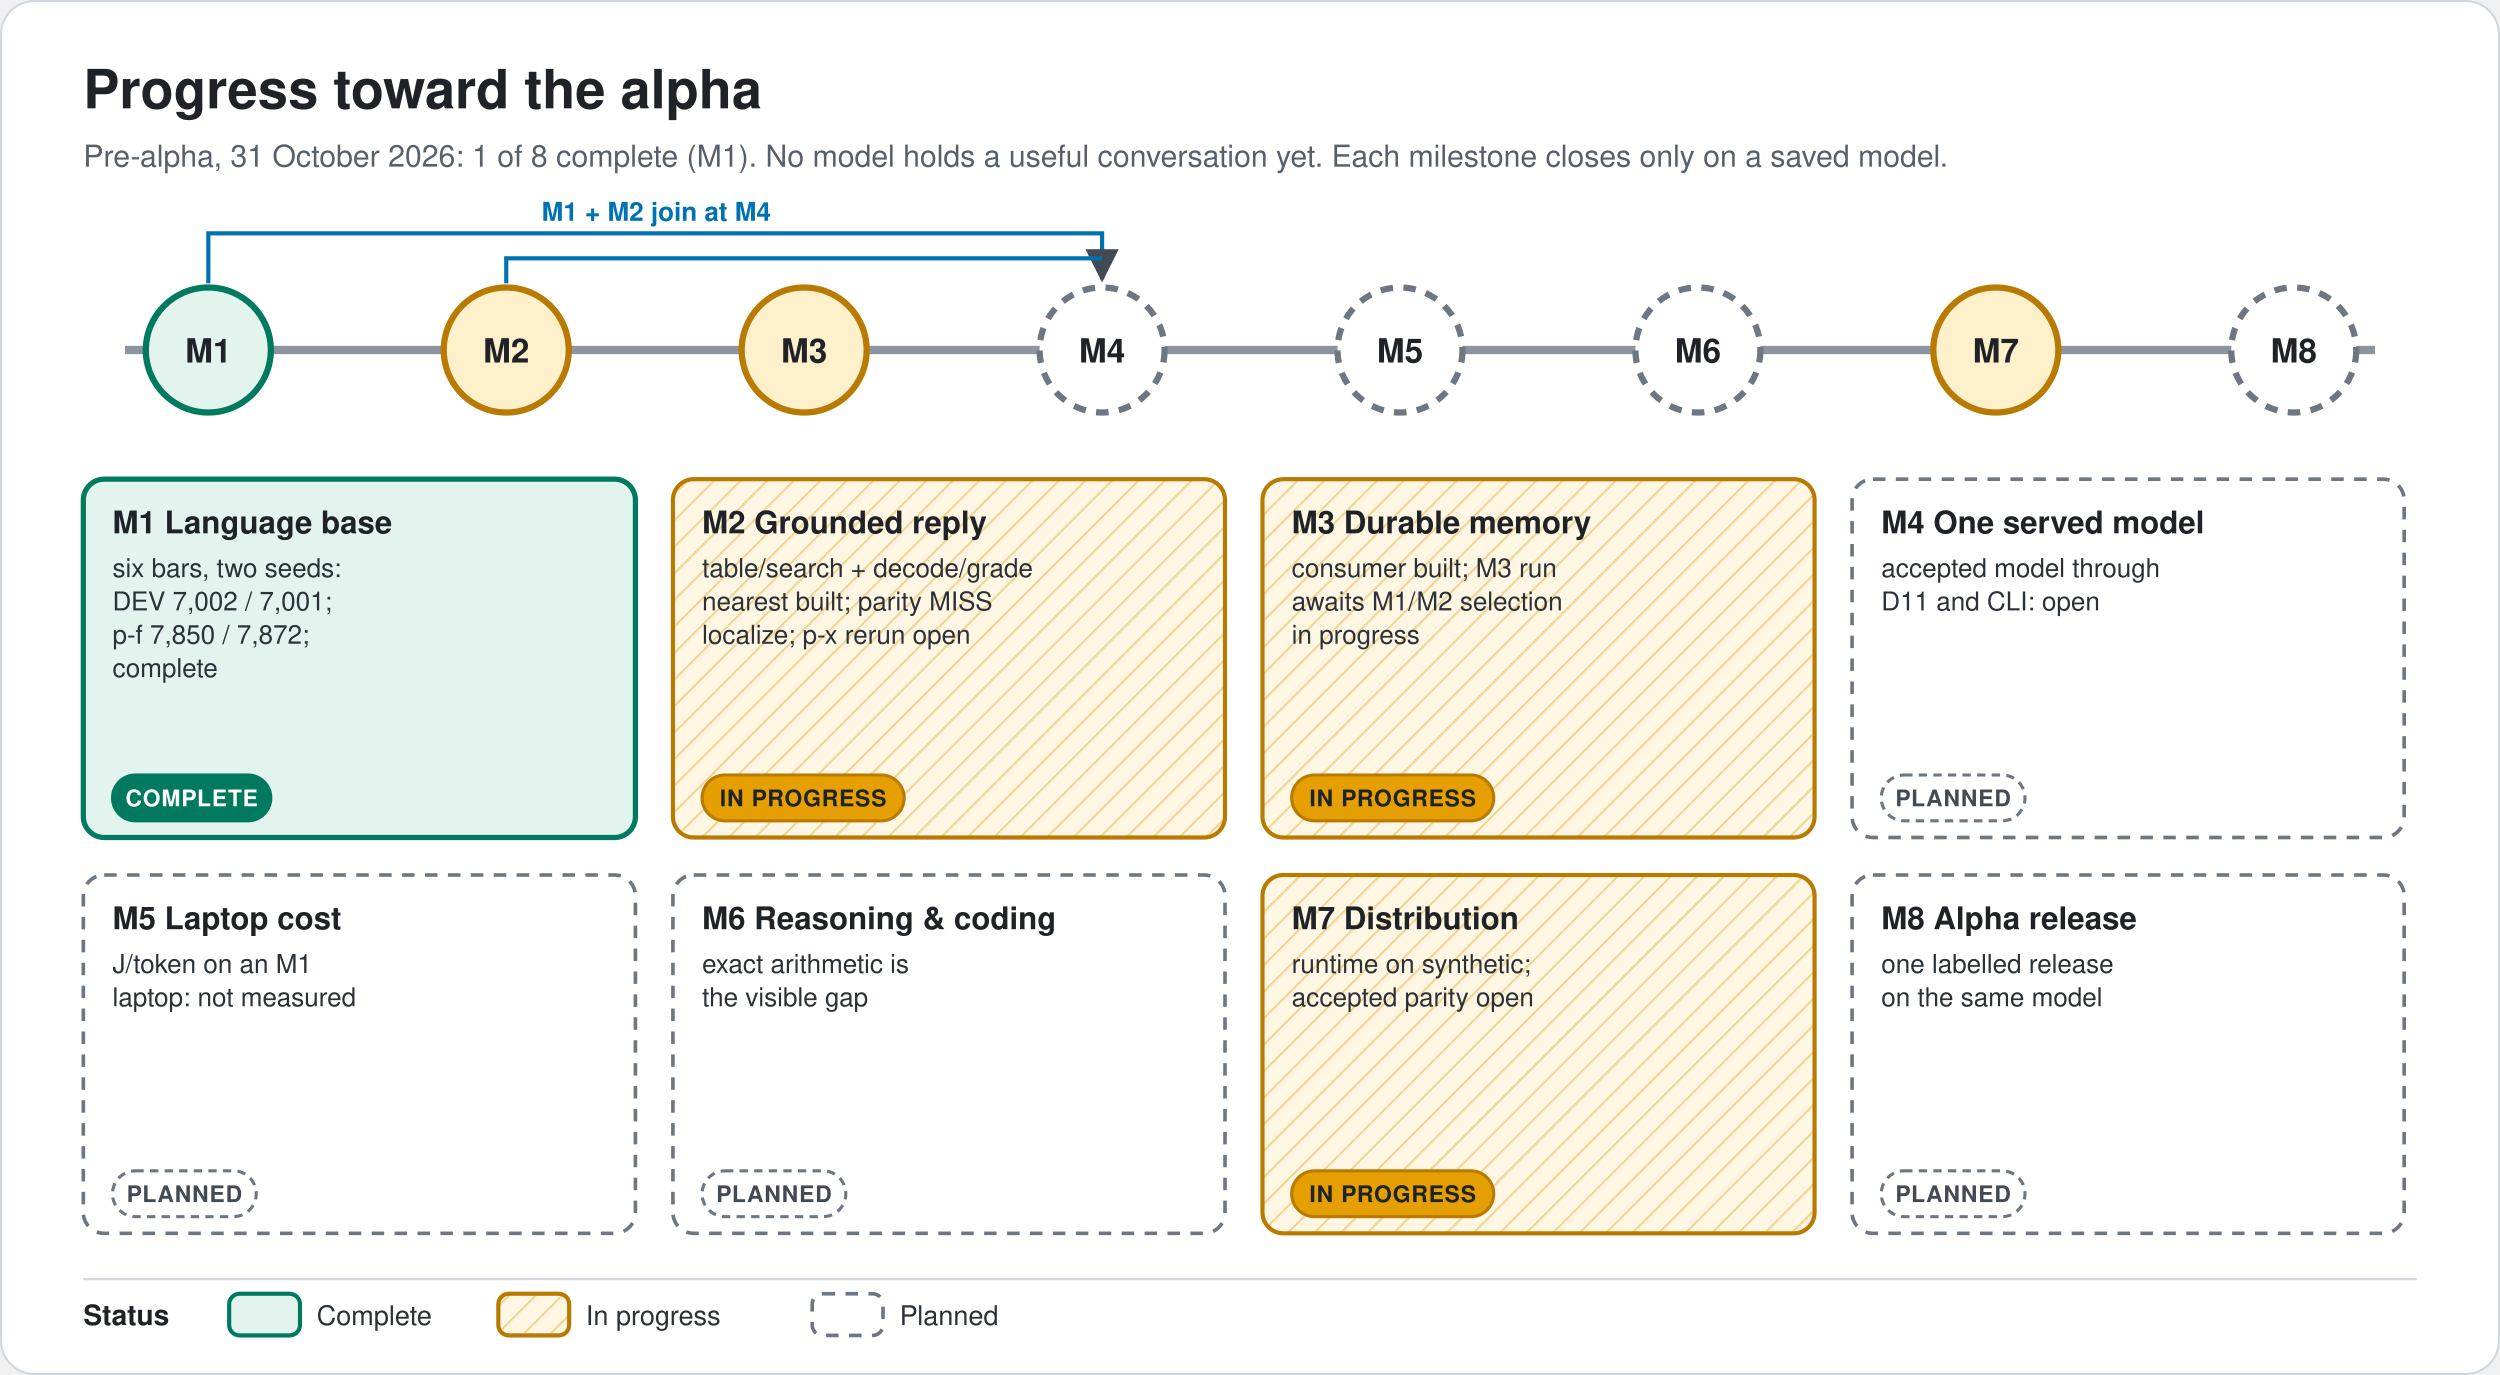
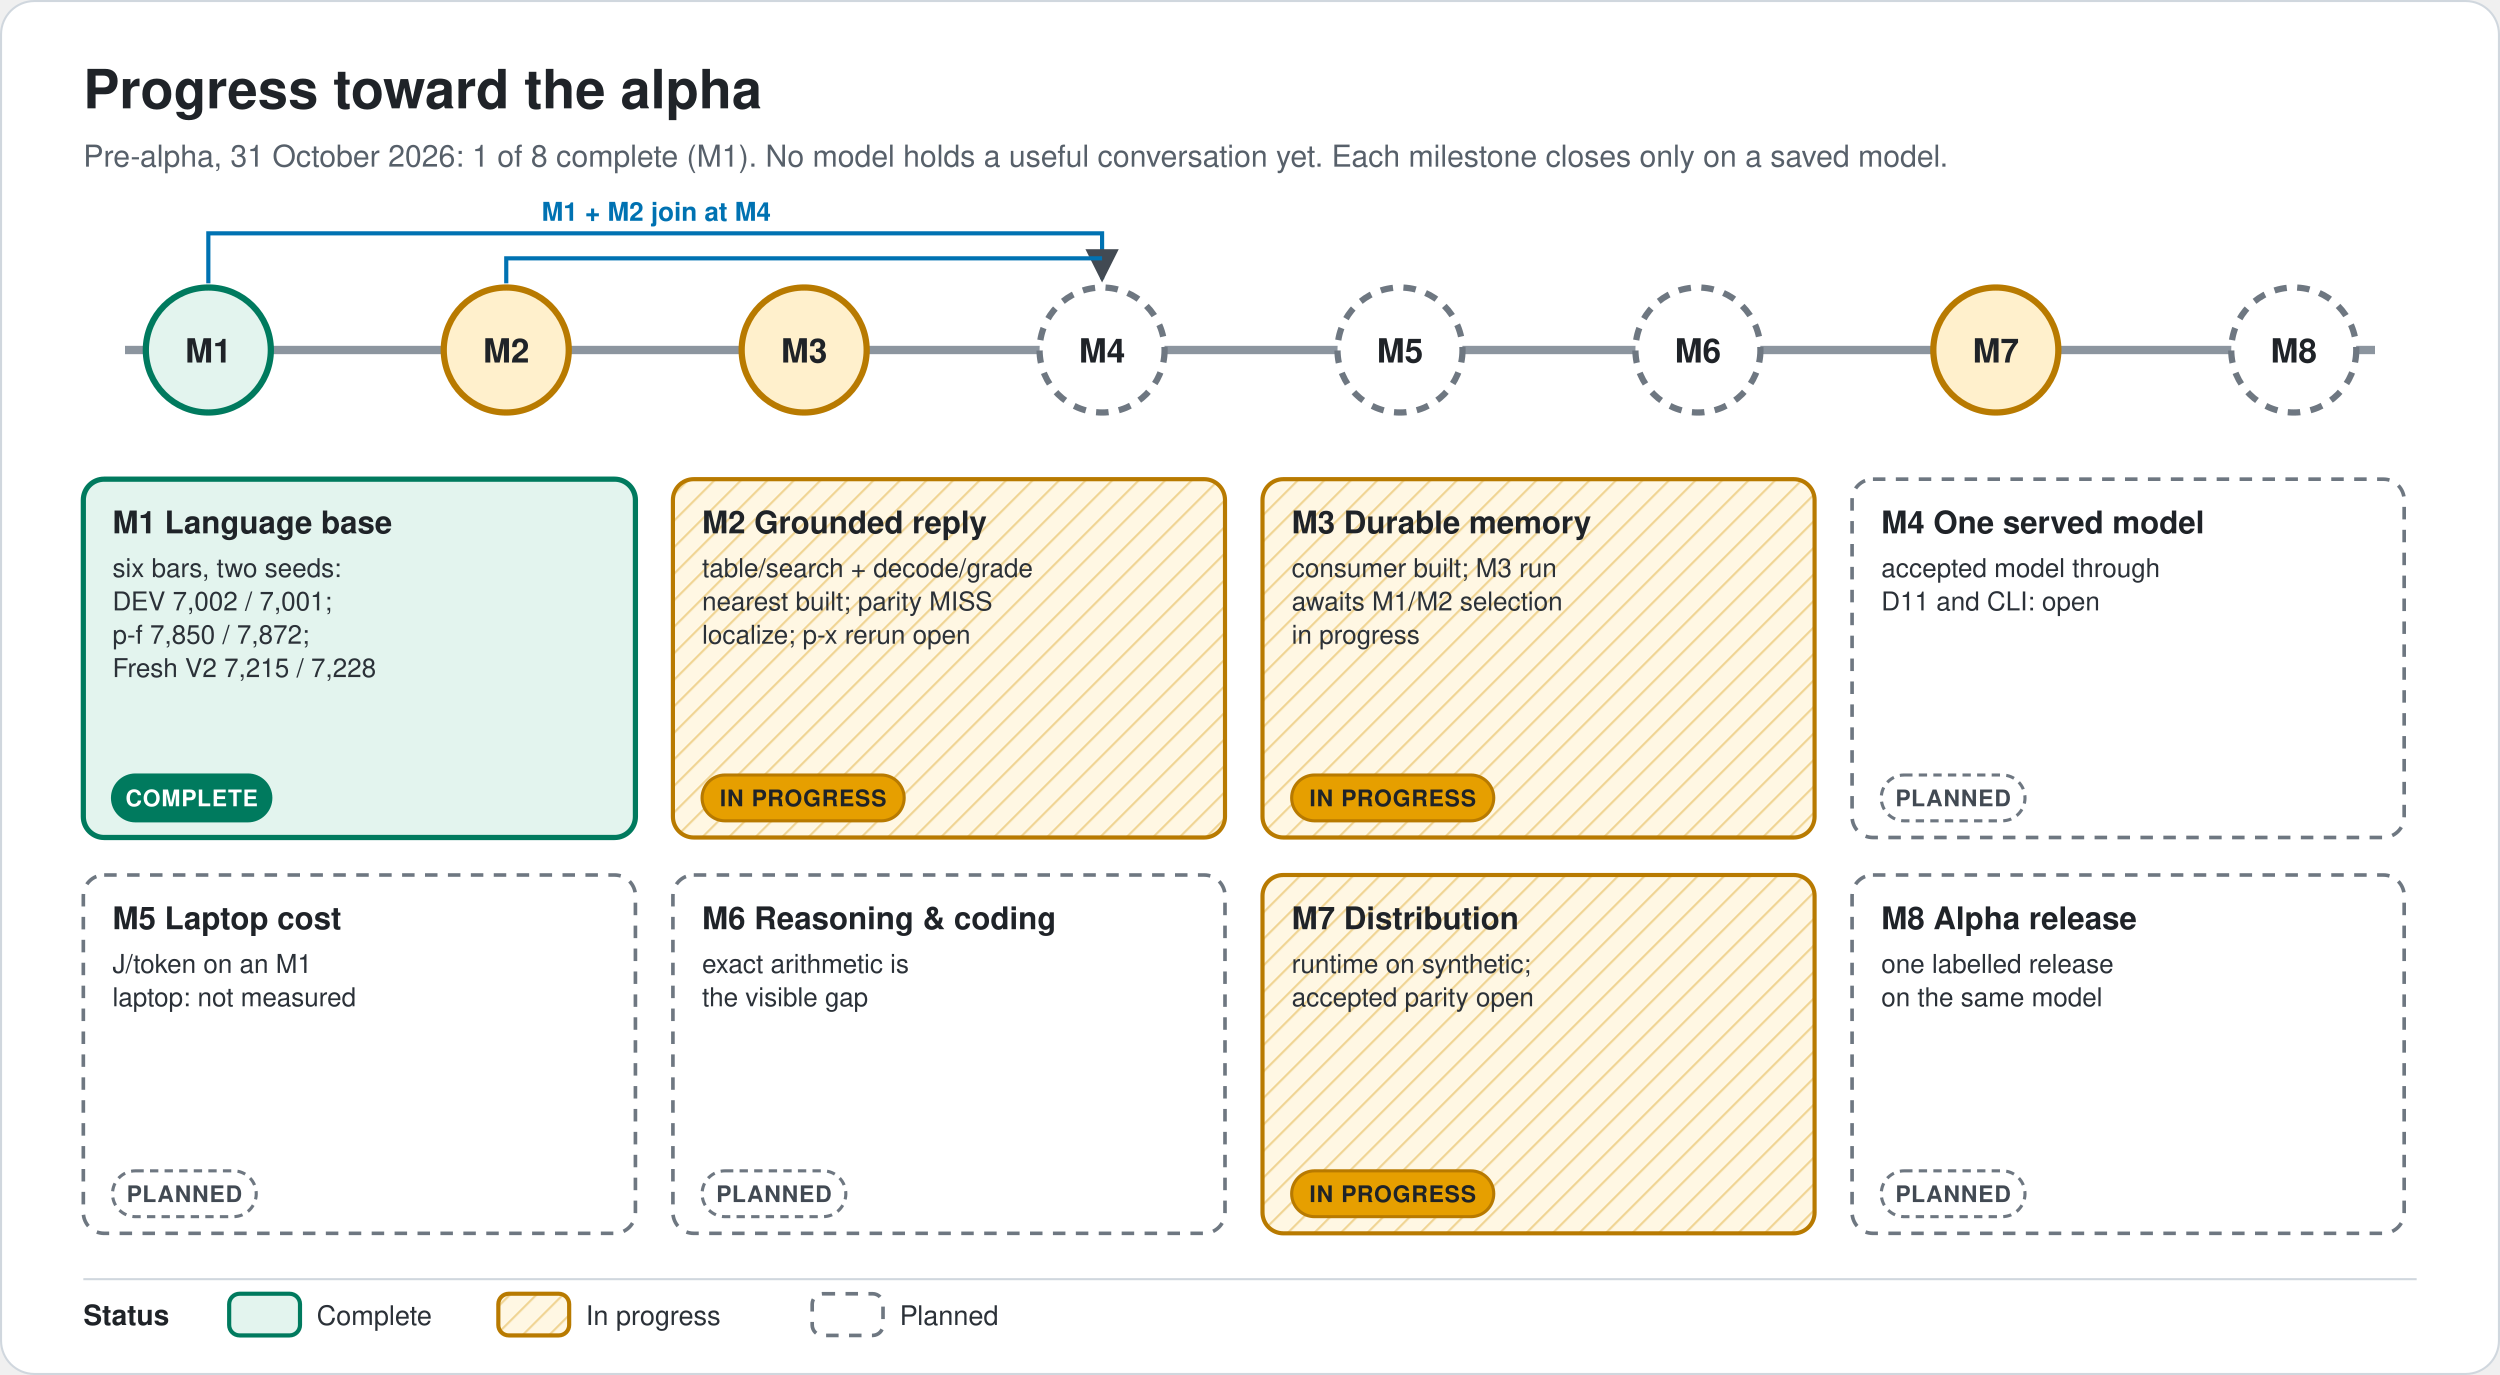
<svg xmlns="http://www.w3.org/2000/svg" viewBox="0 0 1200 660" width="1200" height="660" role="img" aria-labelledby="t d" font-family="-apple-system, BlinkMacSystemFont, 'Segoe UI', Helvetica, Arial, sans-serif">
  <defs>
    <marker id="ah" viewBox="0 0 10 10" refX="9" refY="5" markerWidth="8" markerHeight="8" orient="auto-start-reverse">
      <path d="M0,0 L10,5 L0,10 z" fill="#424A53" />
    </marker>
    <pattern id="hP" width="9" height="9" patternUnits="userSpaceOnUse" patternTransform="rotate(45)">
      <rect width="9" height="9" fill="#FFF7E3" />
      <line x1="0" y1="0" x2="0" y2="9" stroke="#F1D79A" stroke-width="2.2" />
    </pattern>
    <pattern id="hF" width="8" height="8" patternUnits="userSpaceOnUse">
      <rect width="8" height="8" fill="#F0F2F4" />
      <path d="M0,0 L8,8 M8,0 L0,8" stroke="#D3D8DD" stroke-width="1" />
    </pattern>
  </defs>
  <rect x="0.5" y="0.5" width="1199" height="659" rx="16" fill="#FFFFFF" stroke="#D0D7DE" stroke-width="1" />
  <text x="40" y="52" font-size="26" font-weight="700" fill="#1F2328" text-anchor="start">Progress toward the alpha</text>
  <text x="40" y="80" font-size="14.5" font-weight="400" fill="#57606A" text-anchor="start">Pre-alpha, 31 October 2026: 1 of 8 complete (M1). No model holds a useful conversation yet. Each milestone closes only on a saved model.</text>
  <path d="M60,168 L1140,168" fill="none" stroke="#8C959F" stroke-width="4" />
  <circle cx="100" cy="168" r="30" fill="#E3F4EE" stroke="#007A5E" stroke-width="3" />
  <text x="100" y="174" font-size="16" font-weight="700" fill="#1F2328" text-anchor="middle">M1</text>
  <circle cx="243" cy="168" r="30" fill="#FFF0CC" stroke="#B87A00" stroke-width="3" />
  <text x="243" y="174" font-size="16" font-weight="700" fill="#1F2328" text-anchor="middle">M2</text>
  <circle cx="386" cy="168" r="30" fill="#FFF0CC" stroke="#B87A00" stroke-width="3" />
  <text x="386" y="174" font-size="16" font-weight="700" fill="#1F2328" text-anchor="middle">M3</text>
  <circle cx="529" cy="168" r="30" fill="#FFFFFF" stroke="#6E7781" stroke-width="3" stroke-dasharray="6 5" />
  <text x="529" y="174" font-size="16" font-weight="700" fill="#1F2328" text-anchor="middle">M4</text>
  <circle cx="672" cy="168" r="30" fill="#FFFFFF" stroke="#6E7781" stroke-width="3" stroke-dasharray="6 5" />
  <text x="672" y="174" font-size="16" font-weight="700" fill="#1F2328" text-anchor="middle">M5</text>
  <circle cx="815" cy="168" r="30" fill="#FFFFFF" stroke="#6E7781" stroke-width="3" stroke-dasharray="6 5" />
  <text x="815" y="174" font-size="16" font-weight="700" fill="#1F2328" text-anchor="middle">M6</text>
  <circle cx="958" cy="168" r="30" fill="#FFF0CC" stroke="#B87A00" stroke-width="3" />
  <text x="958" y="174" font-size="16" font-weight="700" fill="#1F2328" text-anchor="middle">M7</text>
  <circle cx="1101" cy="168" r="30" fill="#FFFFFF" stroke="#6E7781" stroke-width="3" stroke-dasharray="6 5" />
  <text x="1101" y="174" font-size="16" font-weight="700" fill="#1F2328" text-anchor="middle">M8</text>
  <path d="M100,136 L100,112 L529,112 L529,134" fill="none" stroke="#0072B2" stroke-width="2" marker-end="url(#ah)" />
  <path d="M243,136 L243,124 L529,124" fill="none" stroke="#0072B2" stroke-width="2" />
  <text x="315" y="106" font-size="12.5" font-weight="700" fill="#0072B2" text-anchor="middle">M1 + M2 join at M4</text>
  <rect x="40" y="230" width="265" height="172" rx="10" fill="#E3F4EE" stroke="#007A5E" stroke-width="2.5" />
  <text x="54" y="256" font-size="15" font-weight="700" fill="#1F2328" text-anchor="start">M1  Language base</text>
  <text x="54" y="277" font-size="12.5" font-weight="400" fill="#2B3138" text-anchor="start">six bars, two seeds:</text>
  <text x="54" y="293" font-size="12.5" font-weight="400" fill="#2B3138" text-anchor="start">DEV 7,002 / 7,001;</text>
  <text x="54" y="309" font-size="12.5" font-weight="400" fill="#2B3138" text-anchor="start">p-f 7,850 / 7,872;</text>
-   <text x="54" y="325" font-size="12.5" font-weight="400" fill="#2B3138" text-anchor="start">complete</text>
+   <text x="54" y="325" font-size="12.5" font-weight="400" fill="#2B3138" text-anchor="start">Fresh V2 7,215 / 7,228</text>
  <rect x="54" y="372" width="76" height="22" rx="11" fill="#007A5E" stroke="#007A5E" stroke-width="1.5" />
  <text x="92" y="387" font-size="11" font-weight="700" fill="#FFFFFF" text-anchor="middle" letter-spacing="0.4">COMPLETE</text>
  <rect x="323" y="230" width="265" height="172" rx="10" fill="url(#hP)" stroke="#B87A00" stroke-width="2" />
  <text x="337" y="256" font-size="15" font-weight="700" fill="#1F2328" text-anchor="start">M2  Grounded reply</text>
  <text x="337" y="277" font-size="12.5" font-weight="400" fill="#2B3138" text-anchor="start">table/search + decode/grade</text>
  <text x="337" y="293" font-size="12.5" font-weight="400" fill="#2B3138" text-anchor="start">nearest built; parity MISS</text>
  <text x="337" y="309" font-size="12.5" font-weight="400" fill="#2B3138" text-anchor="start">localize; p-x rerun open</text>
  <rect x="337" y="372" width="97" height="22" rx="11" fill="#E69F00" stroke="#B87A00" stroke-width="1.5" />
  <text x="385.5" y="387" font-size="11" font-weight="700" fill="#1F2328" text-anchor="middle" letter-spacing="0.4">IN PROGRESS</text>
  <rect x="606" y="230" width="265" height="172" rx="10" fill="url(#hP)" stroke="#B87A00" stroke-width="2" />
  <text x="620" y="256" font-size="15" font-weight="700" fill="#1F2328" text-anchor="start">M3  Durable memory</text>
  <text x="620" y="277" font-size="12.5" font-weight="400" fill="#2B3138" text-anchor="start">consumer built; M3 run</text>
  <text x="620" y="293" font-size="12.5" font-weight="400" fill="#2B3138" text-anchor="start">awaits M1/M2 selection</text>
  <text x="620" y="309" font-size="12.5" font-weight="400" fill="#2B3138" text-anchor="start">in progress</text>
  <rect x="620" y="372" width="97" height="22" rx="11" fill="#E69F00" stroke="#B87A00" stroke-width="1.5" />
  <text x="668.5" y="387" font-size="11" font-weight="700" fill="#1F2328" text-anchor="middle" letter-spacing="0.4">IN PROGRESS</text>
  <rect x="889" y="230" width="265" height="172" rx="10" fill="#FFFFFF" stroke="#6E7781" stroke-width="1.75" stroke-dasharray="6 5" />
  <text x="903" y="256" font-size="15" font-weight="700" fill="#1F2328" text-anchor="start">M4  One served model</text>
  <text x="903" y="277" font-size="12.5" font-weight="400" fill="#2B3138" text-anchor="start">accepted model through</text>
  <text x="903" y="293" font-size="12.5" font-weight="400" fill="#2B3138" text-anchor="start">D11 and CLI: open</text>
  <rect x="903" y="372" width="69" height="22" rx="11" fill="#FFFFFF" stroke="#6E7781" stroke-width="1.5" stroke-dasharray="4 3" />
  <text x="937.5" y="387" font-size="11" font-weight="700" fill="#424A53" text-anchor="middle" letter-spacing="0.4">PLANNED</text>
  <rect x="40" y="420" width="265" height="172" rx="10" fill="#FFFFFF" stroke="#6E7781" stroke-width="1.75" stroke-dasharray="6 5" />
  <text x="54" y="446" font-size="15" font-weight="700" fill="#1F2328" text-anchor="start">M5  Laptop cost</text>
  <text x="54" y="467" font-size="12.5" font-weight="400" fill="#2B3138" text-anchor="start">J/token on an M1</text>
  <text x="54" y="483" font-size="12.5" font-weight="400" fill="#2B3138" text-anchor="start">laptop: not measured</text>
  <rect x="54" y="562" width="69" height="22" rx="11" fill="#FFFFFF" stroke="#6E7781" stroke-width="1.5" stroke-dasharray="4 3" />
  <text x="88.5" y="577" font-size="11" font-weight="700" fill="#424A53" text-anchor="middle" letter-spacing="0.4">PLANNED</text>
  <rect x="323" y="420" width="265" height="172" rx="10" fill="#FFFFFF" stroke="#6E7781" stroke-width="1.75" stroke-dasharray="6 5" />
  <text x="337" y="446" font-size="15" font-weight="700" fill="#1F2328" text-anchor="start">M6  Reasoning &amp; coding</text>
  <text x="337" y="467" font-size="12.5" font-weight="400" fill="#2B3138" text-anchor="start">exact arithmetic is</text>
  <text x="337" y="483" font-size="12.5" font-weight="400" fill="#2B3138" text-anchor="start">the visible gap</text>
  <rect x="337" y="562" width="69" height="22" rx="11" fill="#FFFFFF" stroke="#6E7781" stroke-width="1.5" stroke-dasharray="4 3" />
  <text x="371.5" y="577" font-size="11" font-weight="700" fill="#424A53" text-anchor="middle" letter-spacing="0.4">PLANNED</text>
  <rect x="606" y="420" width="265" height="172" rx="10" fill="url(#hP)" stroke="#B87A00" stroke-width="2" />
  <text x="620" y="446" font-size="15" font-weight="700" fill="#1F2328" text-anchor="start">M7  Distribution</text>
  <text x="620" y="467" font-size="12.5" font-weight="400" fill="#2B3138" text-anchor="start">runtime on synthetic;</text>
  <text x="620" y="483" font-size="12.5" font-weight="400" fill="#2B3138" text-anchor="start">accepted parity open</text>
  <rect x="620" y="562" width="97" height="22" rx="11" fill="#E69F00" stroke="#B87A00" stroke-width="1.5" />
  <text x="668.5" y="577" font-size="11" font-weight="700" fill="#1F2328" text-anchor="middle" letter-spacing="0.4">IN PROGRESS</text>
  <rect x="889" y="420" width="265" height="172" rx="10" fill="#FFFFFF" stroke="#6E7781" stroke-width="1.75" stroke-dasharray="6 5" />
  <text x="903" y="446" font-size="15" font-weight="700" fill="#1F2328" text-anchor="start">M8  Alpha release</text>
  <text x="903" y="467" font-size="12.5" font-weight="400" fill="#2B3138" text-anchor="start">one labelled release</text>
  <text x="903" y="483" font-size="12.5" font-weight="400" fill="#2B3138" text-anchor="start">on the same model</text>
  <rect x="903" y="562" width="69" height="22" rx="11" fill="#FFFFFF" stroke="#6E7781" stroke-width="1.5" stroke-dasharray="4 3" />
  <text x="937.5" y="577" font-size="11" font-weight="700" fill="#424A53" text-anchor="middle" letter-spacing="0.4">PLANNED</text>
  <path d="M40,614 L1160,614" fill="none" stroke="#D0D7DE" stroke-width="1" />
  <text x="40" y="636" font-size="13.5" font-weight="700" fill="#1F2328" text-anchor="start">Status</text>
  <rect x="110" y="621" width="34" height="20" rx="5" fill="#E3F4EE" stroke="#007A5E" stroke-width="2" />
  <text x="152" y="636" font-size="13" font-weight="400" fill="#2B3138" text-anchor="start">Complete</text>
  <rect x="239.2" y="621" width="34" height="20" rx="5" fill="url(#hP)" stroke="#B87A00" stroke-width="2" />
  <text x="281.2" y="636" font-size="13" font-weight="400" fill="#2B3138" text-anchor="start">In progress</text>
  <rect x="389.85" y="621" width="34" height="20" rx="5" fill="#FFFFFF" stroke="#6E7781" stroke-width="1.75" stroke-dasharray="6 5" />
  <text x="431.85" y="636" font-size="13" font-weight="400" fill="#2B3138" text-anchor="start">Planned</text>
</svg>
